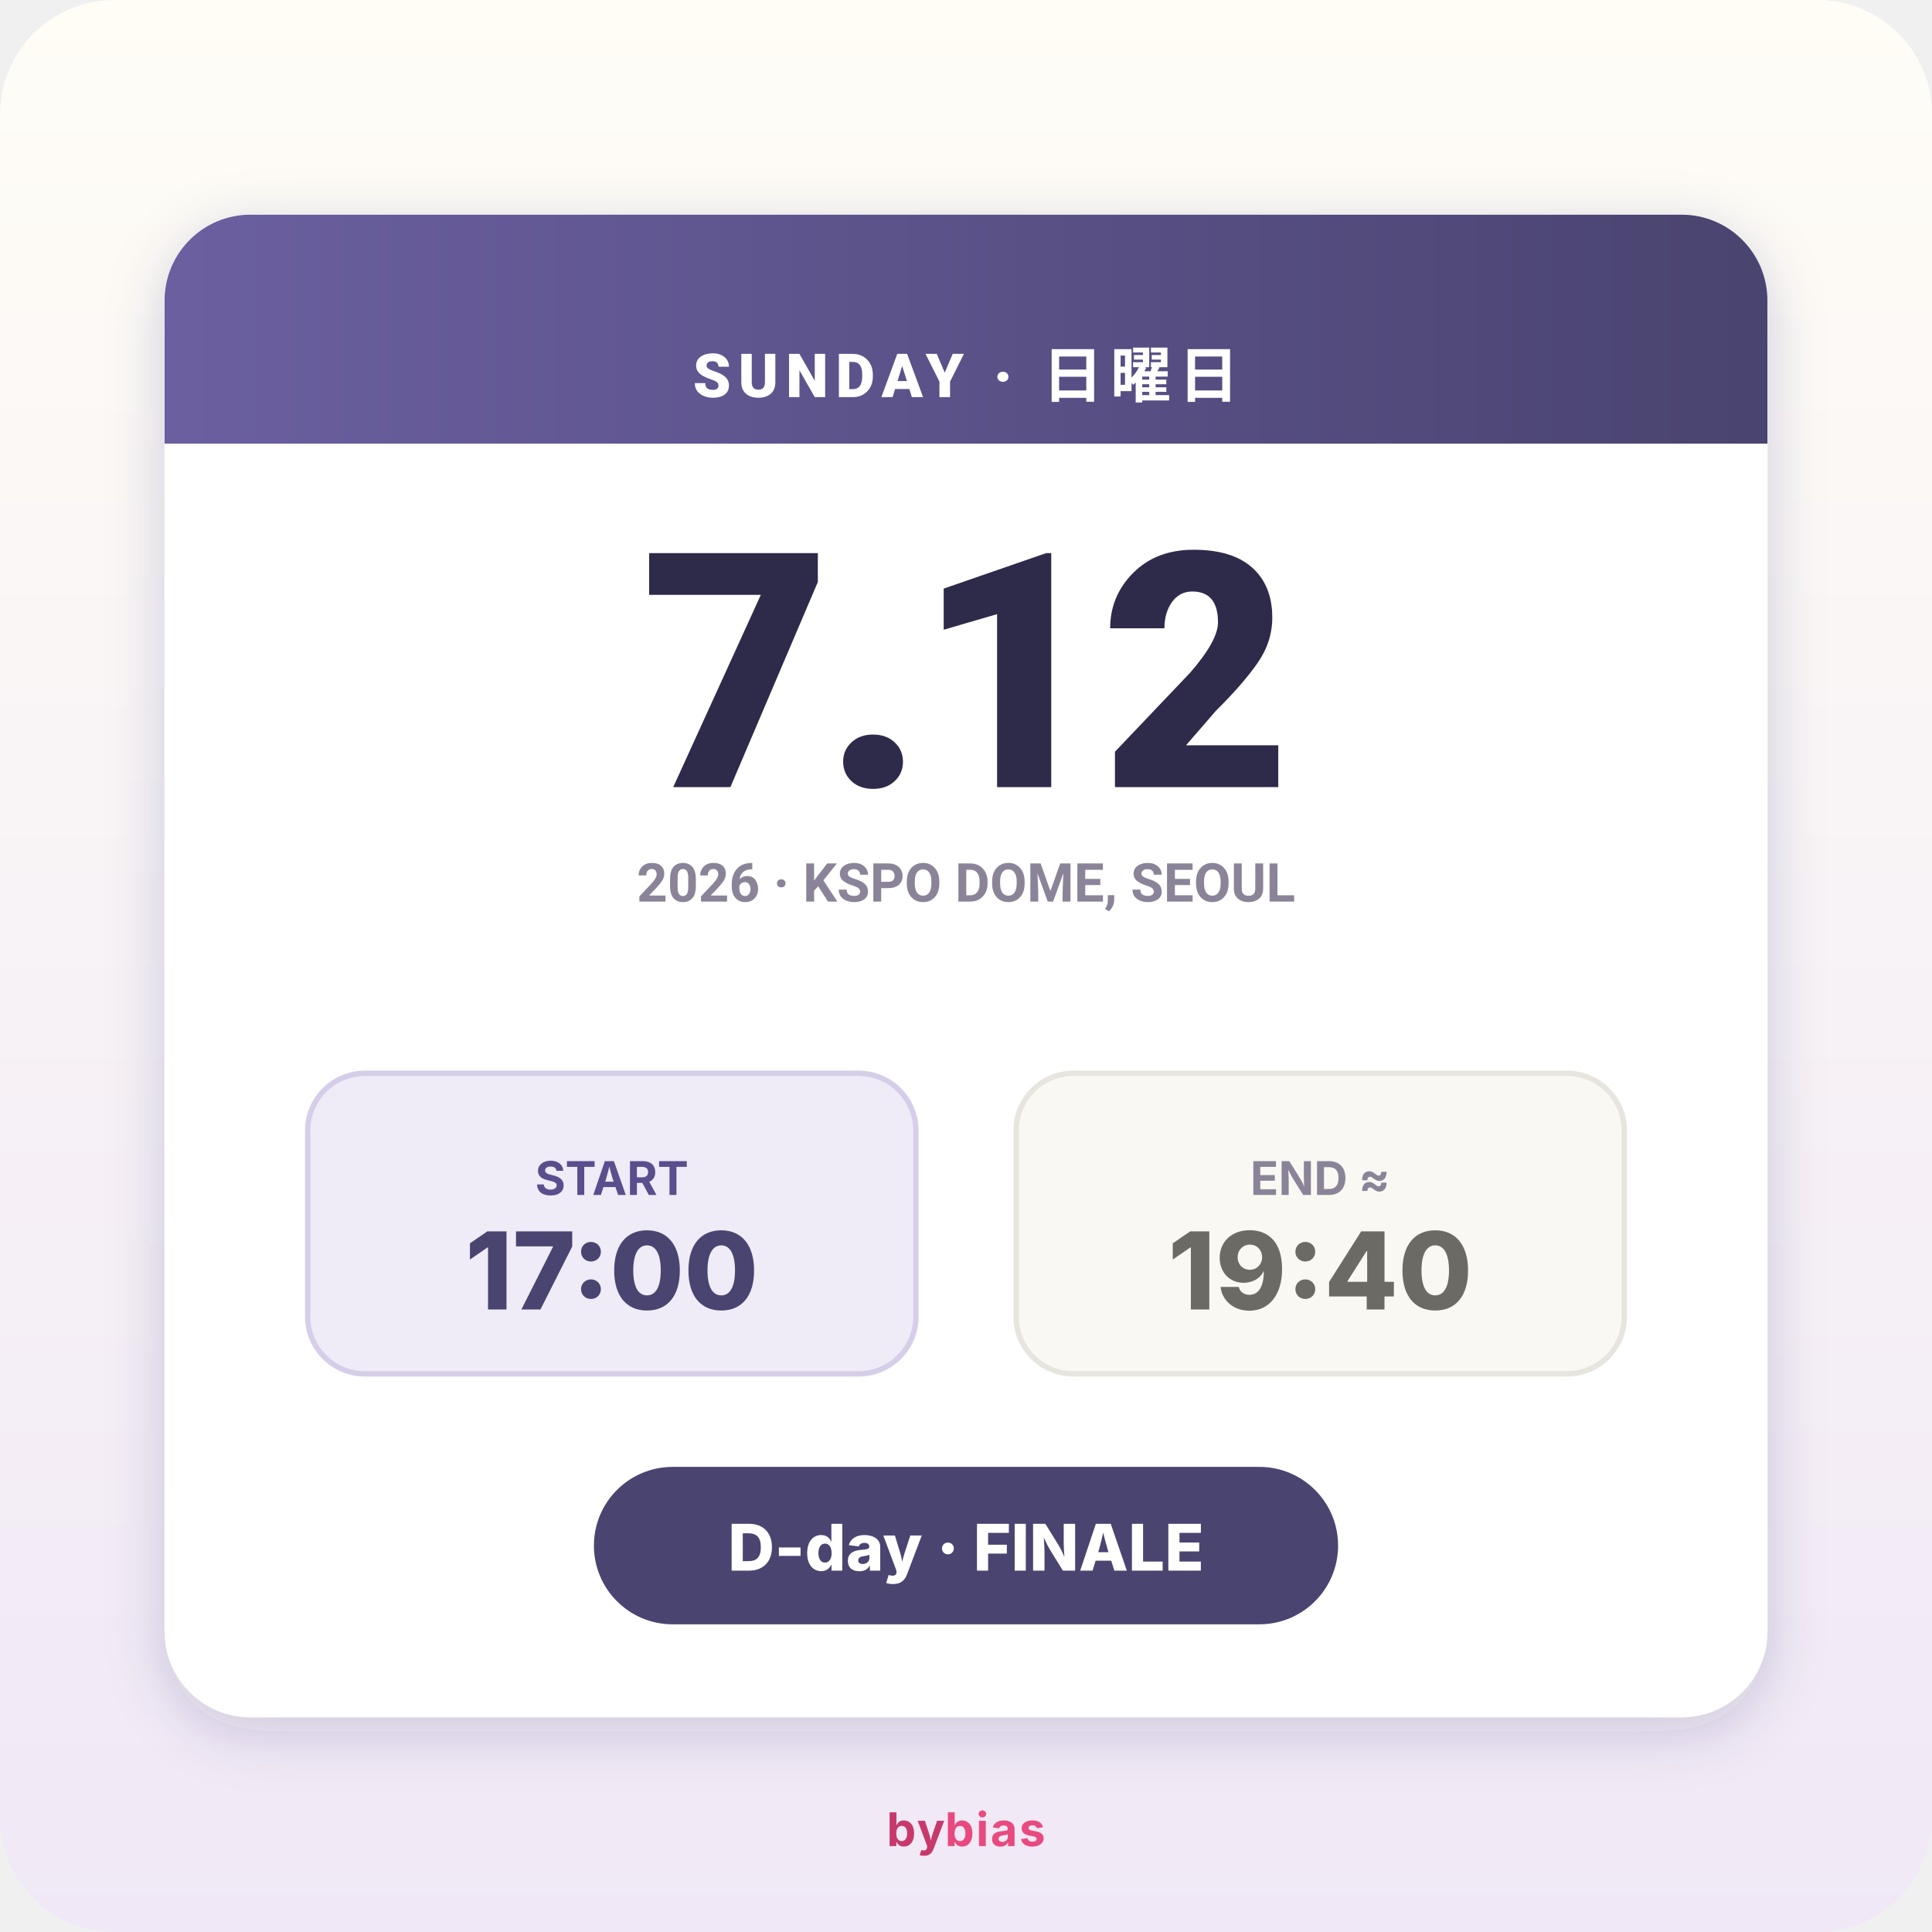
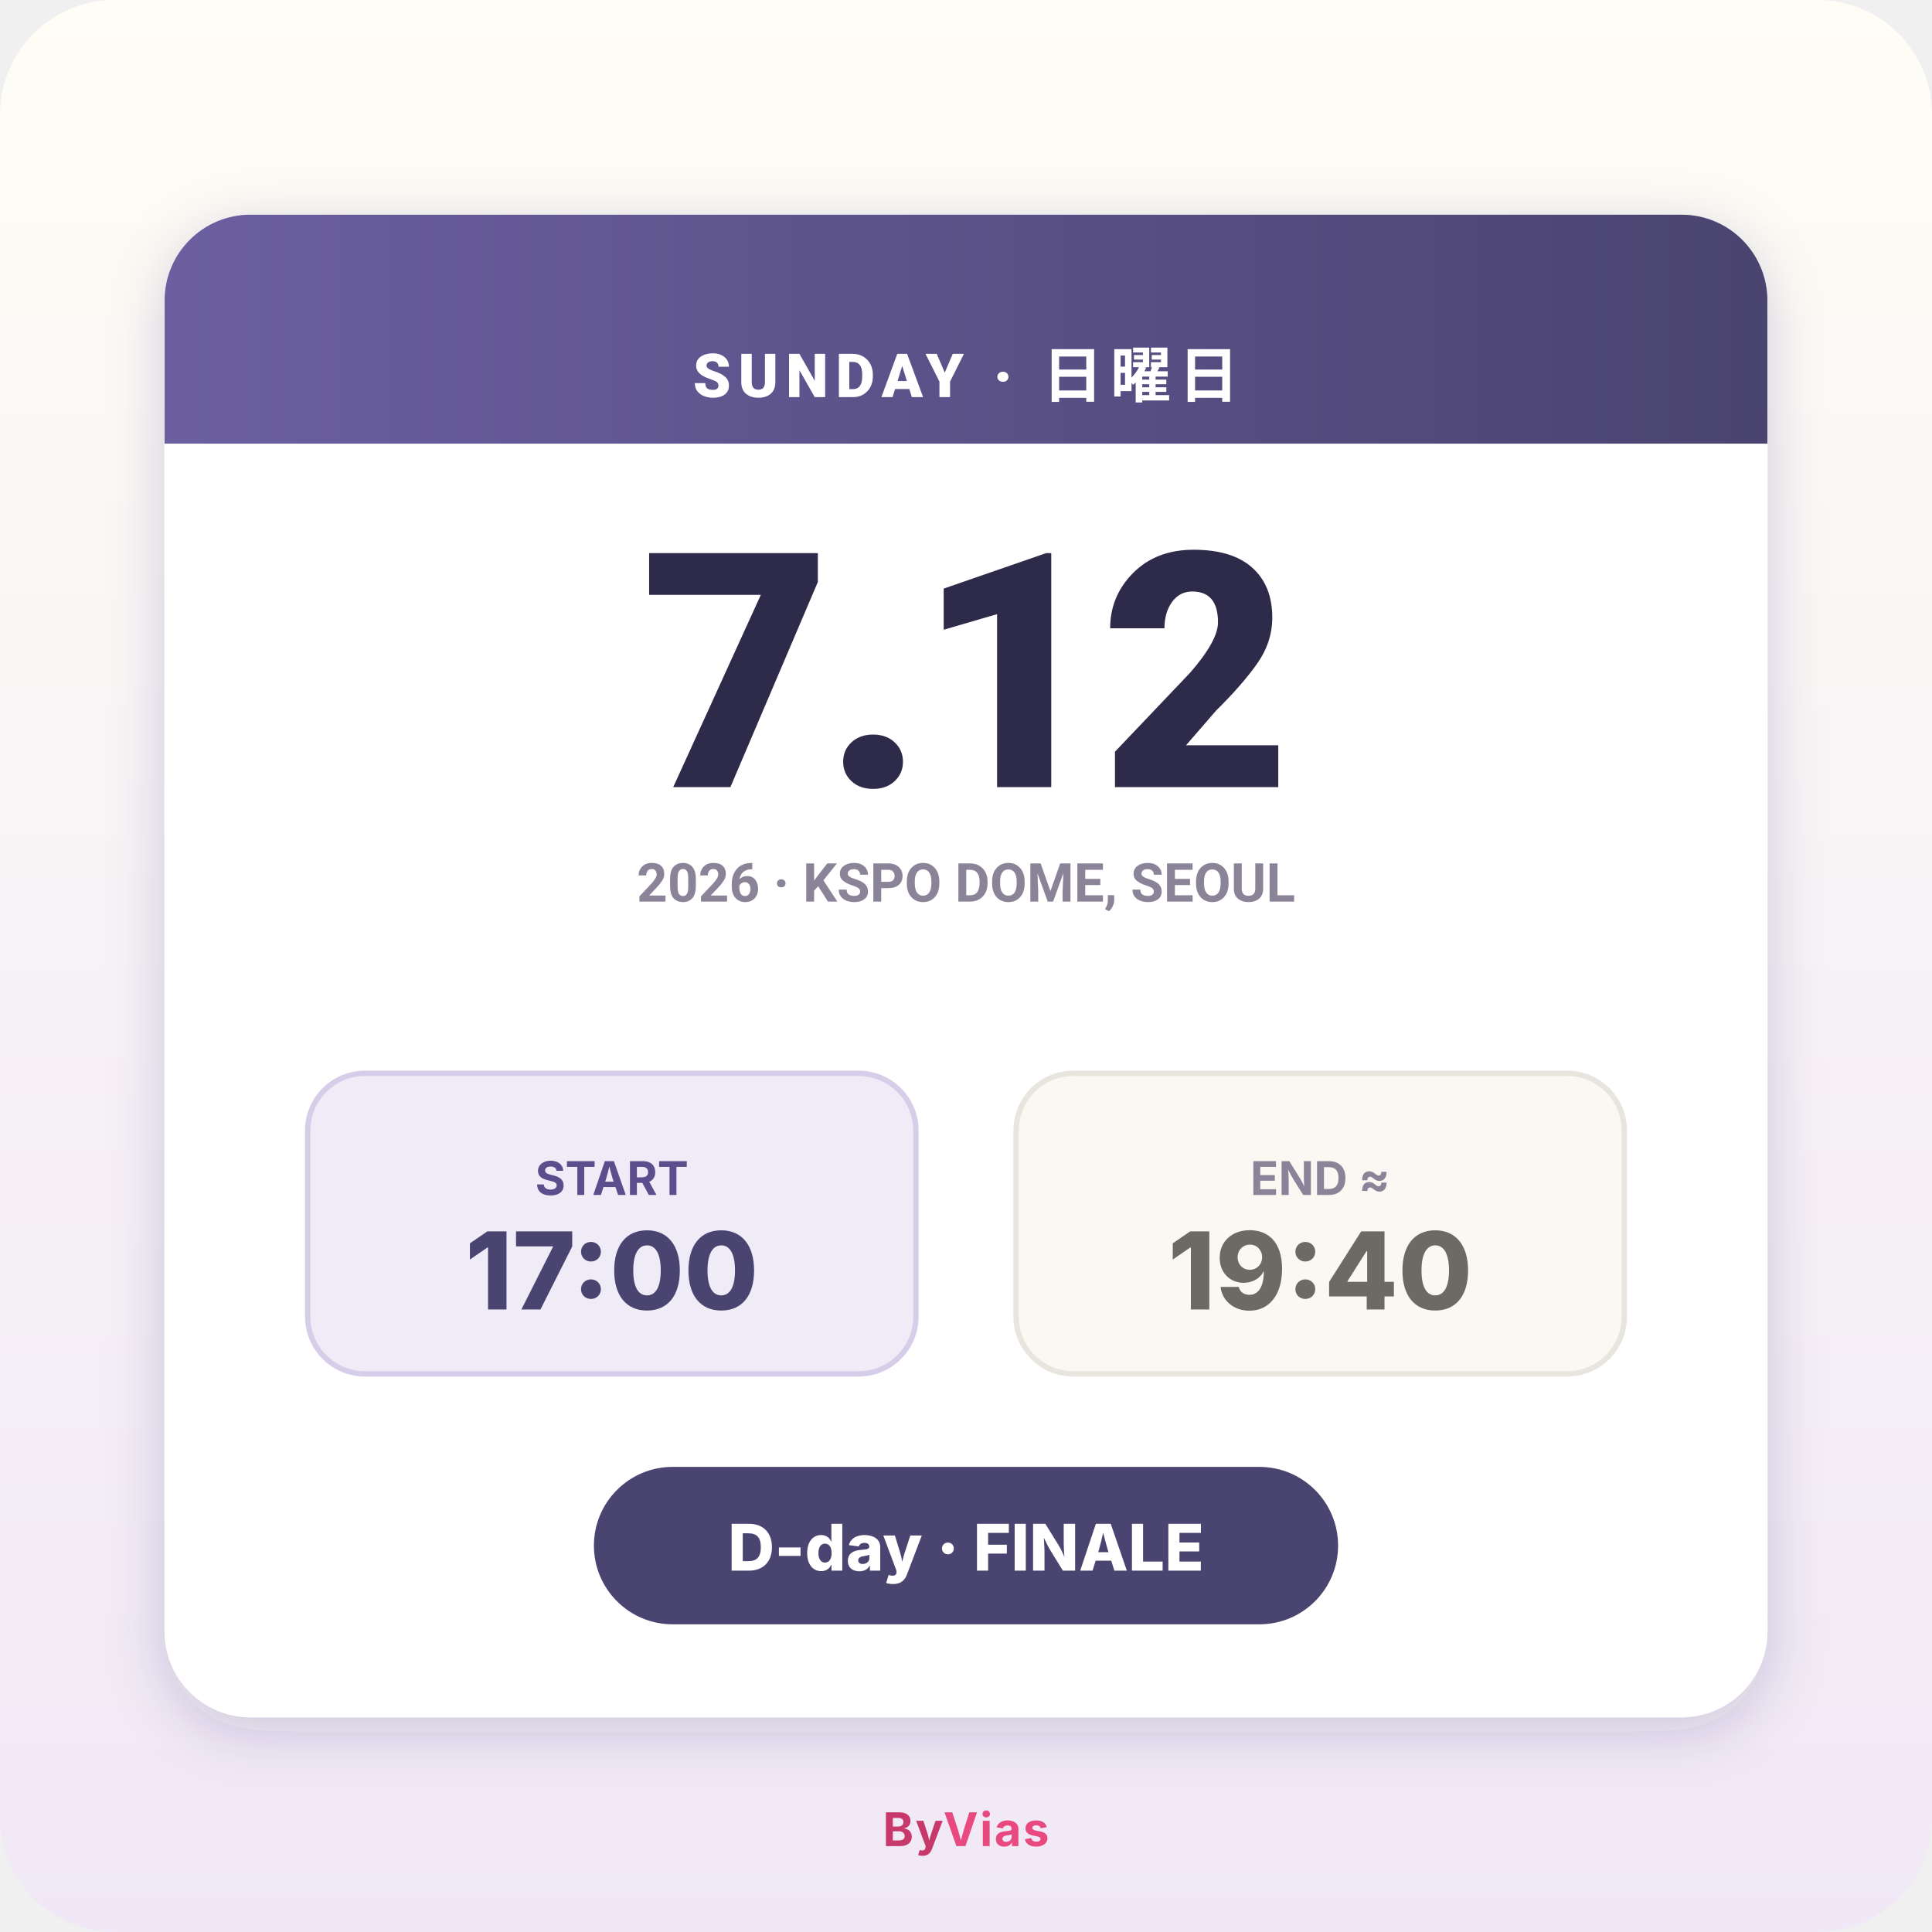
<svg xmlns="http://www.w3.org/2000/svg" viewBox="0 0 540 540" width="540" height="540" role="img" aria-label="Show date Sunday July 12">
  <defs>
    <linearGradient id="d3-bg" x1="0" y1="0" x2="0" y2="1">
      <stop offset="0" stop-color="#FFFDF6" />
      <stop offset="1" stop-color="#F0E8F6" />
    </linearGradient>
    <linearGradient id="d3-band" x1="0" y1="0" x2="1" y2="0">
      <stop offset="0" stop-color="#6B5FA0" />
      <stop offset="1" stop-color="#4A4470" />
    </linearGradient>
    <filter id="d3-sh" x="-20%" y="-20%" width="140%" height="140%">
      <feDropShadow dx="0" dy="4" stdDeviation="8" flood-color="#332C5A" flood-opacity="0.18" />
    </filter>
    <style>@media (prefers-color-scheme: dark){.svg-panel{fill:#1c1b22!important}.svg-card{fill:#262430!important}.svg-tx{fill:#d6d3cb!important}.svg-bigdate{fill:#4a4668!important}.svg-timecard{fill:#262430!important}}</style>
  </defs>
  <rect x="0" y="0" width="540" height="540" rx="32" fill="url(#d3-bg)" class="svg-panel" />
  <rect x="46" y="60" width="448" height="420" rx="24" fill="#fff" filter="url(#d3-sh)" class="svg-card" />
  <path d="M46 84 a24 24 0 0 1 24 -24 h400 a24 24 0 0 1 24 24 v40 h-448 Z" fill="url(#d3-band)" />
  <text x="270" y="111" text-anchor="middle" font-family="-apple-system,'Segoe UI',Roboto,sans-serif" font-size="17" font-weight="800" fill="#fff" letter-spacing="2">SUNDAY · 日曜日</text>
  <text x="270" y="220" text-anchor="middle" font-family="-apple-system,'Segoe UI',Roboto,sans-serif" font-size="92" font-weight="800" fill="#2E2A4A" letter-spacing="-2" class="svg-bigdate">7.12</text>
  <text x="270" y="252" text-anchor="middle" font-family="-apple-system,'Segoe UI',Roboto,sans-serif" font-size="15" font-weight="600" fill="#8B8499" class="svg-tx">2026 · KSPO DOME, SEOUL</text>
  <g transform="translate(0,300)">
    <rect x="86" y="0" width="170" height="84" rx="16" fill="#EFEBF7" stroke="#D6CEE9" stroke-width="1.5" />
    <text x="171" y="34" text-anchor="middle" font-family="-apple-system,sans-serif" font-size="13" font-weight="700" fill="#5A4E8C">START</text>
    <text x="171" y="66" text-anchor="middle" font-family="-apple-system,sans-serif" font-size="30" font-weight="800" fill="#4A4470" class="svg-tx">17:00</text>
    <rect x="284" y="0" width="170" height="84" rx="16" fill="#FAF8F2" stroke="#E7E5DD" stroke-width="1.5" class="svg-timecard" />
    <text x="369" y="34" text-anchor="middle" font-family="-apple-system,sans-serif" font-size="13" font-weight="700" fill="#8B8499" class="svg-tx">END ≈</text>
    <text x="369" y="66" text-anchor="middle" font-family="-apple-system,sans-serif" font-size="30" font-weight="800" fill="#6B6A64" class="svg-tx">19:40</text>
  </g>
  <g transform="translate(270,432)">
    <rect x="-104" y="-22" width="208" height="44" rx="22" fill="#4A4470" />
    <text x="0" y="7" text-anchor="middle" font-family="-apple-system,sans-serif" font-size="18" font-weight="800" fill="#fff">D-day · FINALE</text>
  </g>
-   <text x="270" y="516" text-anchor="middle" font-family="-apple-system,sans-serif" font-size="13" font-weight="700" fill="#C7396B" letter-spacing="0.5">by<tspan fill="#E84A7F">bias</tspan>
+   <text x="270" y="516" text-anchor="middle" font-family="-apple-system,sans-serif" font-size="13" font-weight="700" fill="#C7396B" letter-spacing="0.5">By<tspan fill="#E84A7F">Vias</tspan>
  </text>
</svg>
